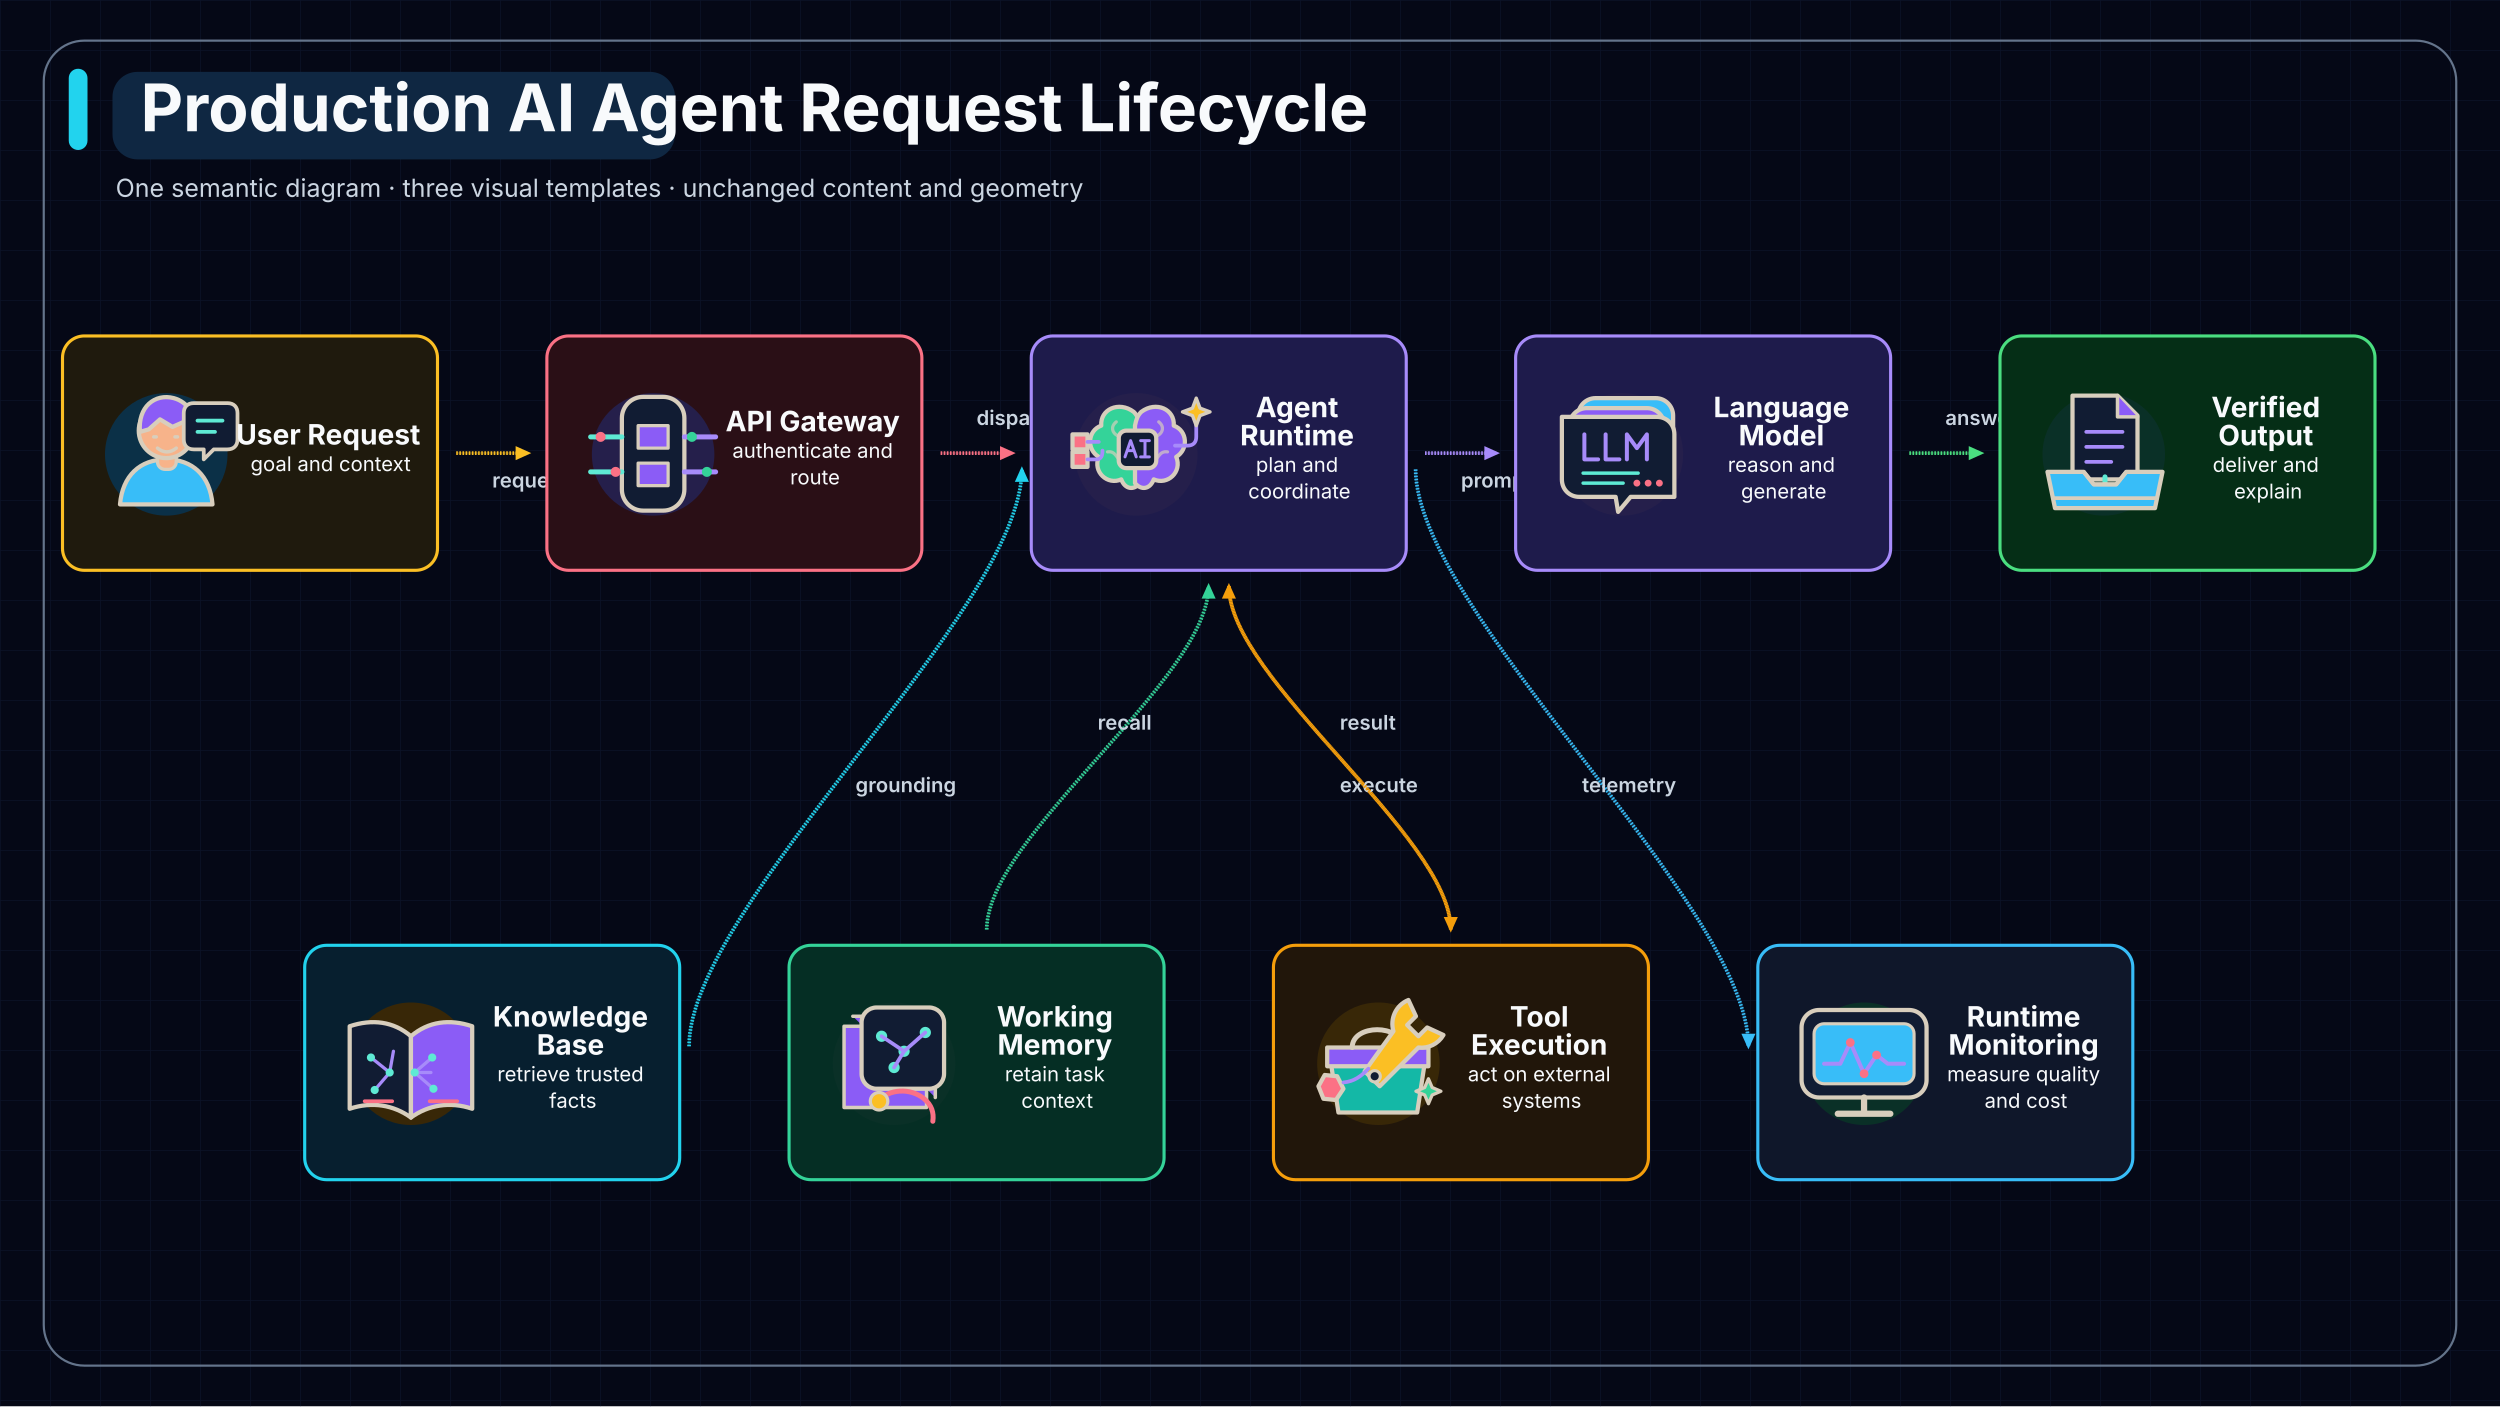
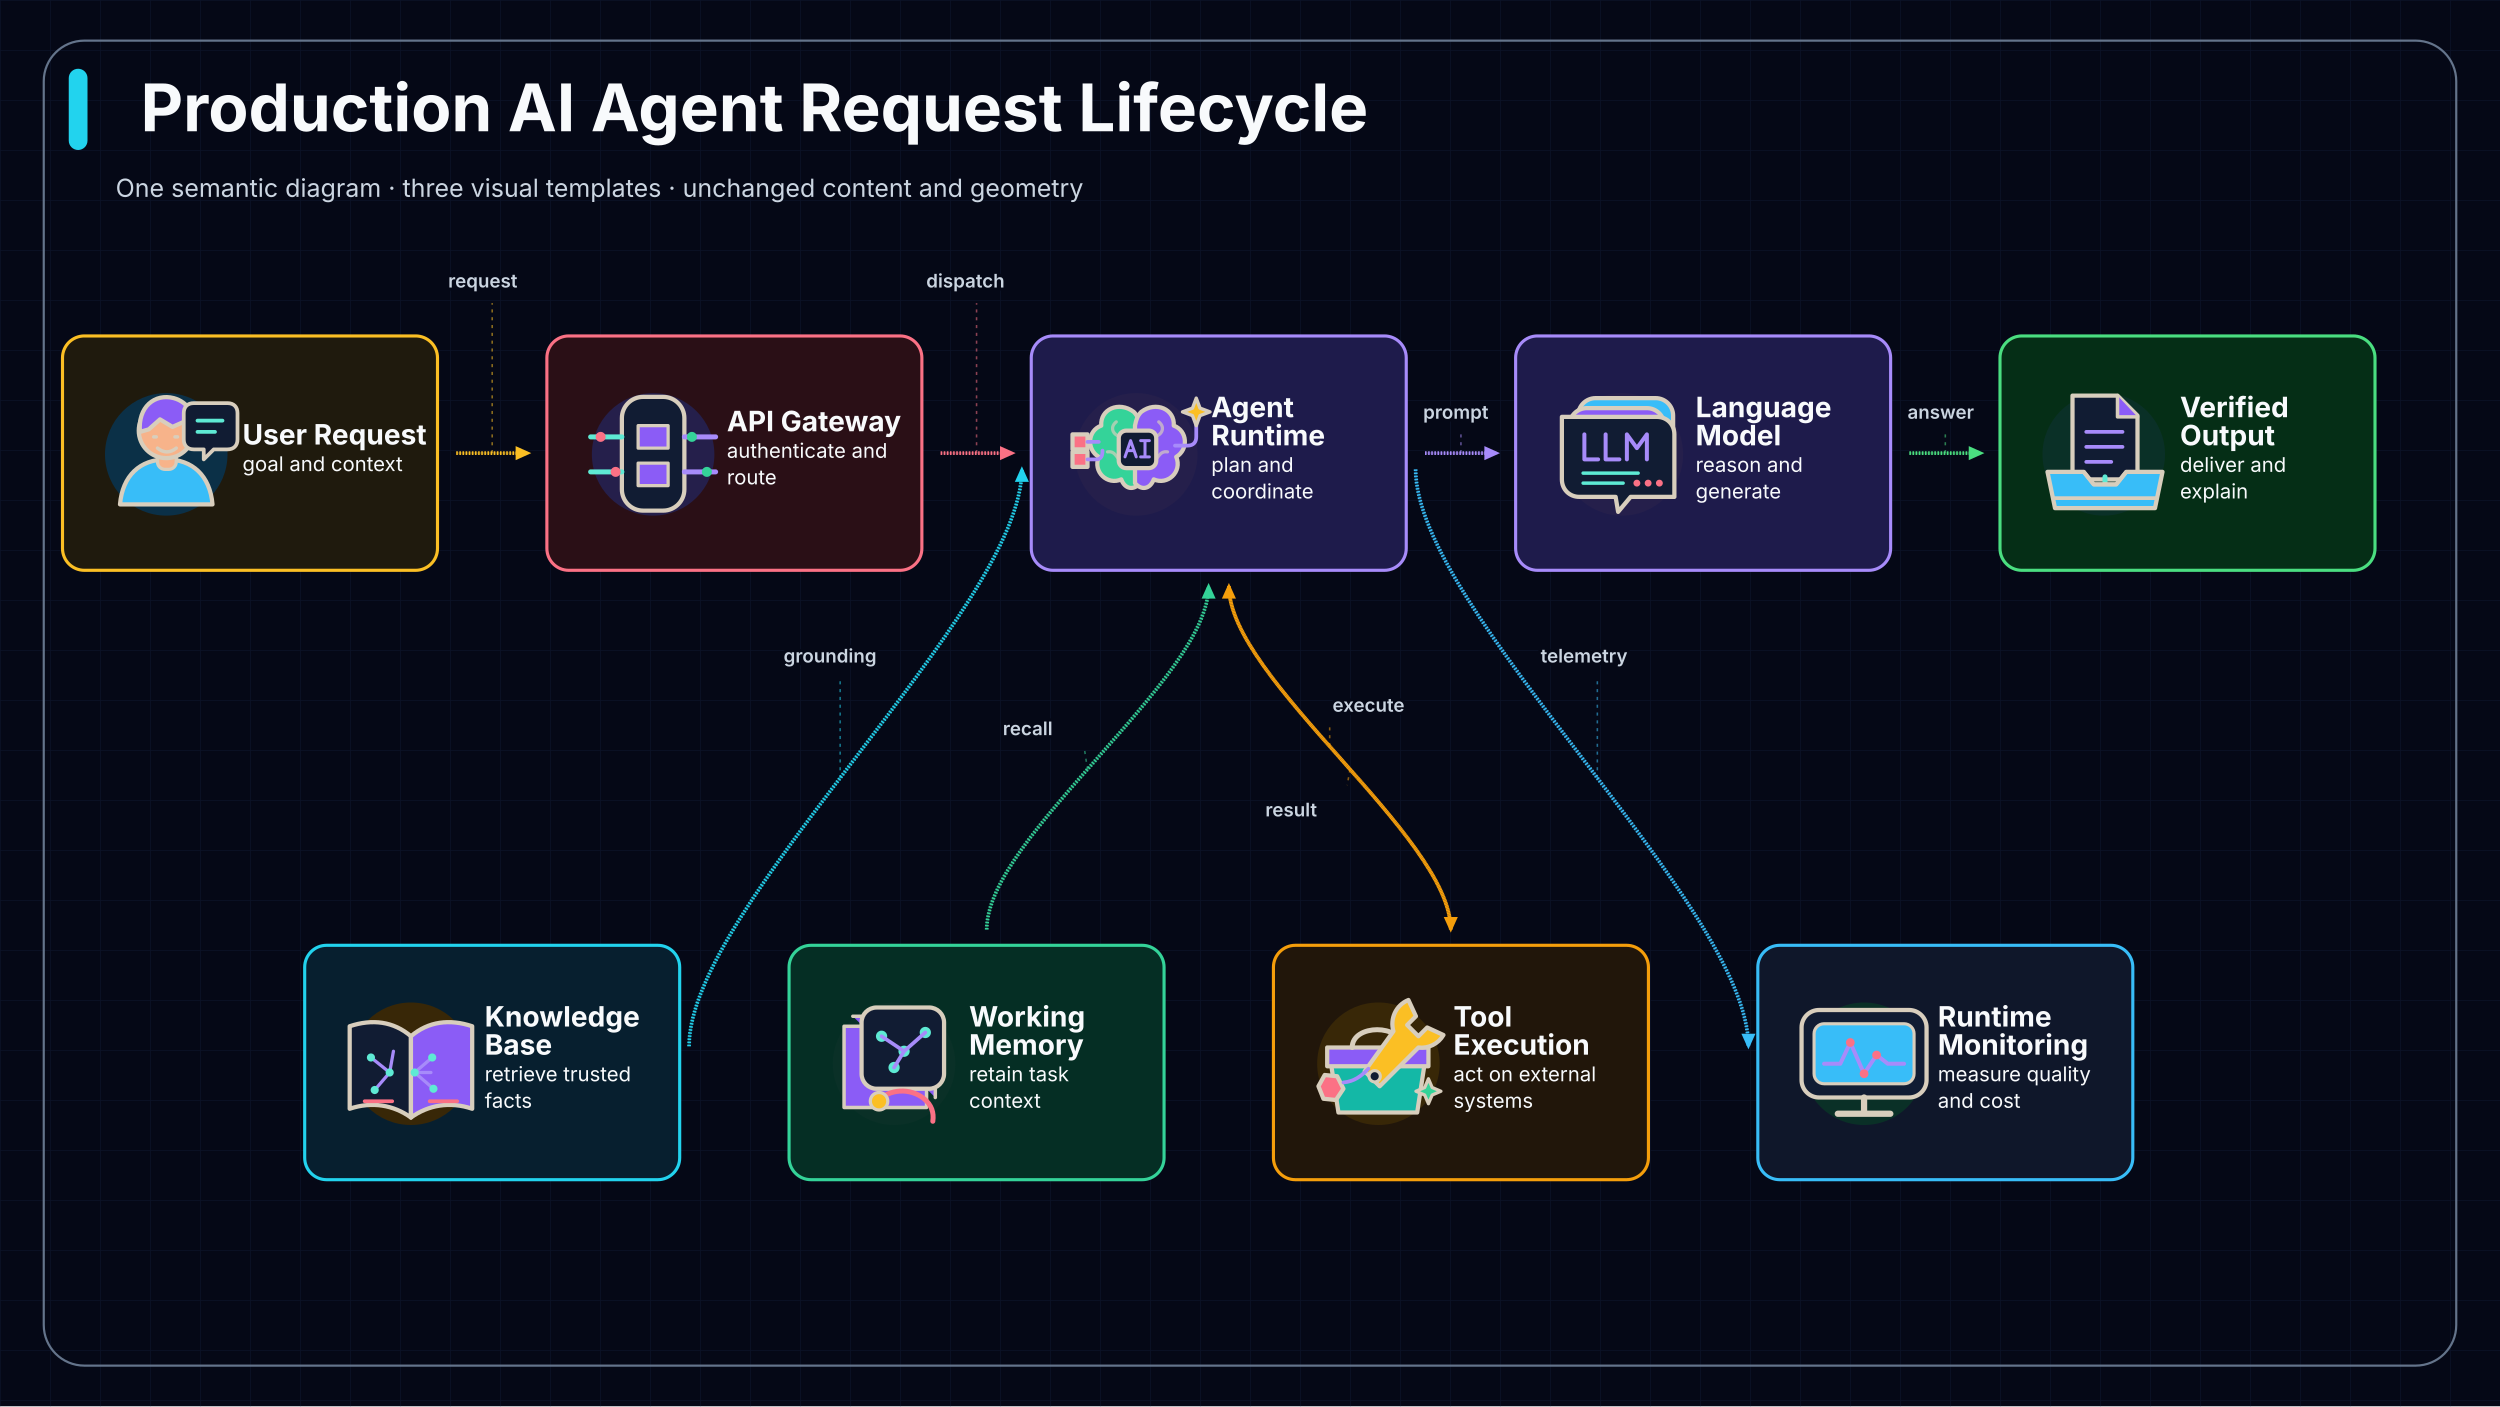
- <svg xmlns="http://www.w3.org/2000/svg" width="1600" height="900" viewBox="0 0 1600 900" role="img" aria-labelledby="diagram-title diagram-desc" data-motion-profile="showcase-v1" data-motion-sequence="staged" data-motion-edge="packet-flow" data-motion-node="icon-performance" data-motion-group="none" data-motion-title="highlight-sweep" data-motion-reduced="static" data-icon-system="illustrated" data-icon-system-version="2.5.0">
+ <svg xmlns="http://www.w3.org/2000/svg" width="1600" height="900" viewBox="0 0 1600 900" role="img" aria-labelledby="diagram-title diagram-desc" lang="en" xml:lang="en" data-locale="en" data-motion-profile="showcase-v1" data-motion-sequence="staged" data-motion-edge="packet-flow" data-motion-node="icon-performance" data-motion-group="none" data-motion-title="highlight-sweep" data-motion-reduced="static" data-icon-system="illustrated" data-icon-system-version="2.5.0">
  <style>
  .title { font: 700 42px ui-sans-serif, system-ui, -apple-system, BlinkMacSystemFont, "Segoe UI", sans-serif; letter-spacing: 0; }
  .subtitle { font: 400 16px ui-sans-serif, system-ui, -apple-system, BlinkMacSystemFont, "Segoe UI", sans-serif; }
  .node-title { font: 700 18px ui-sans-serif, system-ui, -apple-system, BlinkMacSystemFont, "Segoe UI", sans-serif; }
  .node-caption { font: 400 13px ui-sans-serif, system-ui, -apple-system, BlinkMacSystemFont, "Segoe UI", sans-serif; opacity: 0.84; }
  .group-label { font: 700 14px ui-sans-serif, system-ui, -apple-system, BlinkMacSystemFont, "Segoe UI", sans-serif; text-transform: uppercase; letter-spacing: 0.08em; }
-   .edge-label { font: 600 13px ui-sans-serif, system-ui, -apple-system, BlinkMacSystemFont, "Segoe UI", sans-serif; }
+   .edge-label { font: 600 12px ui-sans-serif, system-ui, -apple-system, BlinkMacSystemFont, "Segoe UI", sans-serif; paint-order: stroke; stroke: #050816; stroke-width: 4px; stroke-linejoin: round; }
  .step-label { font: 700 12px ui-sans-serif, system-ui, -apple-system, BlinkMacSystemFont, "Segoe UI", sans-serif; }
  .edge-flow { stroke-linecap: round; }
  .edge-draw, .edge-base { stroke-linecap: butt; stroke-linejoin: round; }
  .edge-particle { filter: url(#particle-glow); }
  .edge-arrow-particle { filter: url(#particle-glow); }
  .semantic-icon { vector-effect: non-scaling-stroke; }
  .semantic-icon-breathe { transform-box: fill-box; transform-origin: center; animation: semanticIconBreathe 2.8s ease-in-out infinite; }
  .icon-breathe-halo { pointer-events: none; filter: url(#particle-glow); }
  .node-glow, .node-burst { pointer-events: none; }
  #title-accent { transform-origin: 50px 70px; animation: titlePulse 4.8s ease-in-out infinite; }
  #title-highlight { transform-origin: 252px 74px; animation: titleSlide 5.6s ease-in-out infinite; }
  @keyframes titlePulse { 0%, 100% { opacity: 0.76; } 50% { opacity: 1; } }
  @keyframes titleSlide { 0%, 100% { transform: translateX(0); opacity: 0.9; } 50% { transform: translateX(8px); opacity: 1; } }
  @keyframes semanticIconBreathe { 0%, 100% { transform: scale(0.96); opacity: 0.72; } 50% { transform: scale(1.08); opacity: 1; } }
  @media (prefers-reduced-motion: reduce) {
    #title-accent, #title-highlight, .semantic-icon-breathe { animation: none; }
  }
</style>
  <rect width="100%" height="100%" fill="#050816" />
  <defs>
    <filter id="soft-glow" x="-40%" y="-40%" width="180%" height="180%">
      <feGaussianBlur stdDeviation="5" result="blur" />
      <feMerge>
        <feMergeNode in="blur" />
        <feMergeNode in="SourceGraphic" />
      </feMerge>
    </filter>
    <filter id="particle-glow" x="-80%" y="-80%" width="260%" height="260%">
      <feGaussianBlur stdDeviation="2.6" result="blur" />
      <feMerge>
        <feMergeNode in="blur" />
        <feMergeNode in="SourceGraphic" />
      </feMerge>
    </filter>
    <pattern id="grid" width="32" height="32" patternUnits="userSpaceOnUse">
      <path d="M 32 0 L 0 0 0 32" fill="none" stroke="#111c36" stroke-width="1" />
    </pattern>
  </defs>
  <rect width="100%" height="100%" fill="url(#grid)" opacity="0.52" />
  <rect x="28" y="26" width="1544" height="848" rx="26" fill="none" stroke="#64748b" stroke-width="1.4" opacity="1.00" />
  <rect id="title-accent" x="44" y="44" width="12" height="52" rx="6" fill="#22d3ee" style="animation:none" />
-   <rect id="title-highlight" x="72" y="46" width="360" height="56" rx="16" fill="#0f2742" style="animation:none" />
+   <rect id="title-highlight" x="72" y="46" width="360" height="56" rx="16" fill="#0f2742" opacity="0" style="animation:none" />
  <text id="main-title" x="90" y="84" class="title" fill="#f8fafc" opacity="1">
  Production AI Agent Request Lifecycle
</text>
  <text x="74" y="126" class="subtitle" fill="#cbd5e1" opacity="1">
  One semantic diagram · three visual templates · unchanged content and geometry
</text>
  <defs>
    <marker id="arrow-1" markerWidth="12" markerHeight="12" viewBox="0 0 12 12" refX="9" refY="6" orient="auto" markerUnits="userSpaceOnUse">
      <path d="M 1 1.5 L 11 6 L 1 10.5 z" fill="#fbbf24" />
    </marker>
  </defs>
-   <g class="edge" data-role="actor">
+   <g class="edge" data-role="actor" data-source="user" data-target="gateway" data-label-placement="placed" data-expected-label="request" data-direction="forward" data-relation-id="@edge:0">
    <path class="edge-base" d="M 292.0 290.0 C 332.0 290.0, 298.0 290.0, 338.0 290.0" fill="none" stroke="#fbbf24" stroke-width="1.7" opacity="0.24" />
    <path class="edge-draw" d="M 292.0 290.0 C 332.0 290.0, 298.0 290.0, 338.0 290.0" fill="none" stroke="#fbbf24" stroke-width="2.4" pathLength="1" stroke-dasharray="1" stroke-dashoffset="0" marker-end="url(#arrow-1)" />
-     <text x="315.0" y="312.0" class="edge-label" fill="#cbd5e1" opacity="1">
+     <path class="edge-label-leader" d="M 315.0 290.0 L 315.0 194.0" fill="none" stroke="#fbbf24" stroke-width="1" stroke-dasharray="2 3" opacity="0.55" pointer-events="none" />
+     <text x="286.8" y="184.0" class="edge-label" fill="#cbd5e1" opacity="1">
    request
  </text>
  </g>
  <defs>
    <marker id="arrow-2" markerWidth="12" markerHeight="12" viewBox="0 0 12 12" refX="9" refY="6" orient="auto" markerUnits="userSpaceOnUse">
      <path d="M 1 1.5 L 11 6 L 1 10.5 z" fill="#fb7185" />
    </marker>
  </defs>
-   <g class="edge" data-role="risk">
+   <g class="edge" data-role="risk" data-source="gateway" data-target="agent" data-label-placement="placed" data-expected-label="dispatch" data-direction="forward" data-relation-id="@edge:1">
    <path class="edge-base" d="M 602.0 290.0 C 642.0 290.0, 608.0 290.0, 648.0 290.0" fill="none" stroke="#fb7185" stroke-width="1.7" opacity="0.24" />
    <path class="edge-draw" d="M 602.0 290.0 C 642.0 290.0, 608.0 290.0, 648.0 290.0" fill="none" stroke="#fb7185" stroke-width="2.4" pathLength="1" stroke-dasharray="1" stroke-dashoffset="0" marker-end="url(#arrow-2)" />
-     <text x="625.0" y="272.0" class="edge-label" fill="#cbd5e1" opacity="1">
+     <path class="edge-label-leader" d="M 625.0 290.0 L 625.0 194.0" fill="none" stroke="#fb7185" stroke-width="1" stroke-dasharray="2 3" opacity="0.55" pointer-events="none" />
+     <text x="592.8" y="184.0" class="edge-label" fill="#cbd5e1" opacity="1">
    dispatch
  </text>
  </g>
  <defs>
    <marker id="arrow-3" markerWidth="12" markerHeight="12" viewBox="0 0 12 12" refX="9" refY="6" orient="auto" markerUnits="userSpaceOnUse">
      <path d="M 1 1.5 L 11 6 L 1 10.5 z" fill="#a78bfa" />
    </marker>
  </defs>
-   <g class="edge" data-role="agent">
+   <g class="edge" data-role="agent" data-source="agent" data-target="model" data-label-placement="placed" data-expected-label="prompt" data-direction="forward" data-relation-id="@edge:2">
    <path class="edge-base" d="M 912.0 290.0 C 952.0 290.0, 918.0 290.0, 958.0 290.0" fill="none" stroke="#a78bfa" stroke-width="1.7" opacity="0.24" />
    <path class="edge-draw" d="M 912.0 290.0 C 952.0 290.0, 918.0 290.0, 958.0 290.0" fill="none" stroke="#a78bfa" stroke-width="2.4" pathLength="1" stroke-dasharray="1" stroke-dashoffset="0" marker-end="url(#arrow-3)" />
-     <text x="935.0" y="312.0" class="edge-label" fill="#cbd5e1" opacity="1">
+     <path class="edge-label-leader" d="M 935.0 290.0 L 935.0 278.0" fill="none" stroke="#a78bfa" stroke-width="1" stroke-dasharray="2 3" opacity="0.55" pointer-events="none" />
+     <text x="910.8" y="268.0" class="edge-label" fill="#cbd5e1" opacity="1">
    prompt
  </text>
  </g>
  <defs>
    <marker id="arrow-4" markerWidth="12" markerHeight="12" viewBox="0 0 12 12" refX="9" refY="6" orient="auto" markerUnits="userSpaceOnUse">
      <path d="M 1 1.5 L 11 6 L 1 10.5 z" fill="#4ade80" />
    </marker>
  </defs>
-   <g class="edge" data-role="output">
+   <g class="edge" data-role="output" data-source="model" data-target="output" data-label-placement="placed" data-expected-label="answer" data-direction="forward" data-relation-id="@edge:3">
    <path class="edge-base" d="M 1222.0 290.0 C 1262.0 290.0, 1228.0 290.0, 1268.0 290.0" fill="none" stroke="#4ade80" stroke-width="1.7" opacity="0.24" />
    <path class="edge-draw" d="M 1222.0 290.0 C 1262.0 290.0, 1228.0 290.0, 1268.0 290.0" fill="none" stroke="#4ade80" stroke-width="2.4" pathLength="1" stroke-dasharray="1" stroke-dashoffset="0" marker-end="url(#arrow-4)" />
-     <text x="1245.0" y="272.0" class="edge-label" fill="#cbd5e1" opacity="1">
+     <path class="edge-label-leader" d="M 1245.0 290.0 L 1245.0 278.0" fill="none" stroke="#4ade80" stroke-width="1" stroke-dasharray="2 3" opacity="0.55" pointer-events="none" />
+     <text x="1220.8" y="268.0" class="edge-label" fill="#cbd5e1" opacity="1">
    answer
  </text>
  </g>
  <defs>
    <marker id="arrow-5" markerWidth="12" markerHeight="12" viewBox="0 0 12 12" refX="9" refY="6" orient="auto" markerUnits="userSpaceOnUse">
      <path d="M 1 1.5 L 11 6 L 1 10.5 z" fill="#22d3ee" />
    </marker>
  </defs>
-   <g class="edge" data-role="source">
+   <g class="edge" data-role="source" data-source="knowledge" data-target="agent" data-label-placement="placed" data-expected-label="grounding" data-direction="forward" data-relation-id="@edge:4">
    <path class="edge-base" d="M 441.0 669.6 C 441.0 580.1, 654.0 389.9, 654.0 300.4" fill="none" stroke="#22d3ee" stroke-width="1.7" opacity="0.24" />
    <path class="edge-draw" d="M 441.0 669.6 C 441.0 580.1, 654.0 389.9, 654.0 300.4" fill="none" stroke="#22d3ee" stroke-width="2.4" pathLength="1" stroke-dasharray="1" stroke-dashoffset="0" marker-end="url(#arrow-5)" />
-     <text x="547.5" y="507.0" class="edge-label" fill="#cbd5e1" opacity="1">
+     <path class="edge-label-leader" d="M 537.7 498.0 L 537.7 434.0" fill="none" stroke="#22d3ee" stroke-width="1" stroke-dasharray="2 3" opacity="0.55" pointer-events="none" />
+     <text x="501.5" y="424.0" class="edge-label" fill="#cbd5e1" opacity="1">
    grounding
  </text>
  </g>
  <defs>
    <marker id="arrow-6" markerWidth="12" markerHeight="12" viewBox="0 0 12 12" refX="9" refY="6" orient="auto" markerUnits="userSpaceOnUse">
      <path d="M 1 1.5 L 11 6 L 1 10.5 z" fill="#34d399" />
    </marker>
  </defs>
-   <g class="edge" data-role="memory">
+   <g class="edge" data-role="memory" data-source="memory" data-target="agent" data-label-placement="placed" data-expected-label="recall" data-direction="forward" data-relation-id="@edge:5">
    <path class="edge-base" d="M 631.5 594.9 C 631.5 535.3, 773.5 434.7, 773.5 375.1" fill="none" stroke="#34d399" stroke-width="1.7" opacity="0.24" />
    <path class="edge-draw" d="M 631.5 594.9 C 631.5 535.3, 773.5 434.7, 773.5 375.1" fill="none" stroke="#34d399" stroke-width="2.4" pathLength="1" stroke-dasharray="1" stroke-dashoffset="0" marker-end="url(#arrow-6)" />
-     <text x="702.5" y="467.0" class="edge-label" fill="#cbd5e1" opacity="1">
+     <path class="edge-label-leader" d="M 696.0 492.5 L 694.2 480.5" fill="none" stroke="#34d399" stroke-width="1" stroke-dasharray="2 3" opacity="0.55" pointer-events="none" />
+     <text x="641.8" y="470.5" class="edge-label" fill="#cbd5e1" opacity="1">
    recall
  </text>
  </g>
  <defs>
    <marker id="arrow-7" markerWidth="12" markerHeight="12" viewBox="0 0 12 12" refX="9" refY="6" orient="auto" markerUnits="userSpaceOnUse">
      <path d="M 1 1.5 L 11 6 L 1 10.5 z" fill="#f59e0b" />
    </marker>
  </defs>
-   <g class="edge" data-role="tool">
+   <g class="edge" data-role="tool" data-source="agent" data-target="tool" data-label-placement="placed" data-expected-label="execute" data-direction="forward" data-relation-id="@edge:6">
    <path class="edge-base" d="M 786.5 375.1 C 786.5 434.7, 928.5 535.3, 928.5 594.9" fill="none" stroke="#f59e0b" stroke-width="1.7" opacity="0.24" />
    <path class="edge-draw" d="M 786.5 375.1 C 786.5 434.7, 928.5 535.3, 928.5 594.9" fill="none" stroke="#f59e0b" stroke-width="2.4" pathLength="1" stroke-dasharray="1" stroke-dashoffset="0" marker-end="url(#arrow-7)" />
-     <text x="857.5" y="507.0" class="edge-label" fill="#cbd5e1" opacity="1">
+     <path class="edge-label-leader" d="M 851.0 477.5 L 851.0 465.5" fill="none" stroke="#f59e0b" stroke-width="1" stroke-dasharray="2 3" opacity="0.55" pointer-events="none" />
+     <text x="852.8" y="455.5" class="edge-label" fill="#cbd5e1" opacity="1">
    execute
  </text>
  </g>
  <defs>
    <marker id="arrow-8" markerWidth="12" markerHeight="12" viewBox="0 0 12 12" refX="9" refY="6" orient="auto" markerUnits="userSpaceOnUse">
      <path d="M 1 1.5 L 11 6 L 1 10.5 z" fill="#f59e0b" />
    </marker>
  </defs>
-   <g class="edge" data-role="tool">
+   <g class="edge" data-role="tool" data-source="tool" data-target="agent" data-label-placement="placed" data-expected-label="result" data-direction="forward" data-relation-id="@edge:7">
    <path class="edge-base" d="M 928.5 594.9 C 928.5 535.3, 786.5 434.7, 786.5 375.1" fill="none" stroke="#f59e0b" stroke-width="1.7" opacity="0.24" />
    <path class="edge-draw" d="M 928.5 594.9 C 928.5 535.3, 786.5 434.7, 786.5 375.1" fill="none" stroke="#f59e0b" stroke-width="2.4" pathLength="1" stroke-dasharray="1" stroke-dashoffset="0" marker-end="url(#arrow-8)" />
-     <text x="857.5" y="467.0" class="edge-label" fill="#cbd5e1" opacity="1">
+     <path class="edge-label-leader" d="M 864.0 492.5 L 862.2 502.5" fill="none" stroke="#f59e0b" stroke-width="1" stroke-dasharray="2 3" opacity="0.55" pointer-events="none" />
+     <text x="809.8" y="522.5" class="edge-label" fill="#cbd5e1" opacity="1">
    result
  </text>
  </g>
  <defs>
    <marker id="arrow-9" markerWidth="12" markerHeight="12" viewBox="0 0 12 12" refX="9" refY="6" orient="auto" markerUnits="userSpaceOnUse">
      <path d="M 1 1.5 L 11 6 L 1 10.5 z" fill="#38bdf8" />
    </marker>
  </defs>
-   <g class="edge" data-role="process">
+   <g class="edge" data-role="process" data-source="agent" data-target="monitoring" data-label-placement="placed" data-expected-label="telemetry" data-direction="forward" data-relation-id="@edge:8">
    <path class="edge-base" d="M 906.0 300.4 C 906.0 389.9, 1119.0 580.1, 1119.0 669.6" fill="none" stroke="#38bdf8" stroke-width="1.7" opacity="0.24" />
    <path class="edge-draw" d="M 906.0 300.4 C 906.0 389.9, 1119.0 580.1, 1119.0 669.6" fill="none" stroke="#38bdf8" stroke-width="2.4" pathLength="1" stroke-dasharray="1" stroke-dashoffset="0" marker-end="url(#arrow-9)" />
-     <text x="1012.5" y="507.0" class="edge-label" fill="#cbd5e1" opacity="1">
+     <path class="edge-label-leader" d="M 1022.3 498.0 L 1022.3 434.0" fill="none" stroke="#38bdf8" stroke-width="1" stroke-dasharray="2 3" opacity="0.55" pointer-events="none" />
+     <text x="986.0" y="424.0" class="edge-label" fill="#cbd5e1" opacity="1">
    telemetry
  </text>
  </g>
  <g id="node-user" class="node motion-node" data-role="actor" opacity="1">
    <rect class="node-surface" x="40.0" y="215.0" width="240.0" height="150.0" rx="14.0" fill="#1f1a0d" stroke="#fbbf24" stroke-width="2.0" />
    <g class="semantic-icon-wrap semantic-icon-character-wrap semantic-icon-illustrated-wrap" data-icon="user" data-node-id="user" opacity="1">
      <g id="icon-user-root" class="semantic-icon semantic-icon-illustrated" data-icon-system="illustrated" data-icon-system-version="2.5.0" data-semantic-role="external-person-request-interact" data-rest-opacity="1" transform="translate(60.0 242.0) scale(0.8)">
        <g class="illustrated-character-motion-shell">
          <circle id="icon-user-wash" class="illustrated-part illustrated-wash" data-rest-opacity="1" cx="58" cy="61" r="49" fill="#0b3047" stroke="none" stroke-width="3.4" stroke-linecap="round" stroke-linejoin="round" />
          <path id="icon-user-portrait-body" class="illustrated-part illustrated-portrait-body" data-rest-opacity="1" d="M21 101c2-23 16-36 37-36s35 13 37 36Z" fill="#38bdf8" stroke="#d8cebd" stroke-width="3.4" stroke-linecap="round" stroke-linejoin="round" />
          <rect id="icon-user-portrait-neck" class="illustrated-part illustrated-portrait-neck" data-rest-opacity="1" x="51" y="56" width="15" height="17" rx="6" fill="#f7b38a" stroke="#d8cebd" stroke-width="2.6" stroke-linecap="round" stroke-linejoin="round" />
          <circle id="icon-user-portrait-head" class="illustrated-part illustrated-portrait-head" data-rest-opacity="1" cx="58" cy="42" r="22" fill="#f7b38a" stroke="#d8cebd" stroke-width="3.4" stroke-linecap="round" stroke-linejoin="round" />
          <path id="icon-user-portrait-hair" class="illustrated-part illustrated-portrait-hair" data-rest-opacity="1" d="M37 43c-2-20 12-31 27-27 11 3 18 13 16 27l-8-8-9 4-10-6-9 8Z" fill="#8b5cf6" stroke="#d8cebd" stroke-width="3.4" stroke-linecap="round" stroke-linejoin="round" />
          <path id="icon-user-face" class="illustrated-part illustrated-face" data-rest-opacity="1" d="M48 47h2m15 0h2M51 56c5 4 10 4 15 0" fill="none" stroke="#d8cebd" stroke-width="2.8" stroke-linecap="round" stroke-linejoin="round" />
          <path id="icon-user-conversation-card" class="illustrated-part illustrated-conversation-card" data-rest-opacity="1" d="M80 20h27c5 0 8 3 8 8v21c0 5-3 8-8 8H96l-8 8v-8h-8c-5 0-8-3-8-8V28c0-5 3-8 8-8Z" fill="#111c33" stroke="#d8cebd" stroke-width="3" stroke-linecap="round" stroke-linejoin="round" />
          <path id="icon-user-conversation-lines" class="illustrated-part illustrated-conversation-lines" data-rest-opacity="1" d="M83 34h20M83 43h14" fill="none" stroke="#5eead4" stroke-width="3" stroke-linecap="round" stroke-linejoin="round" />
        </g>
      </g>
    </g>
-     <text x="211.6" y="284.5" class="node-text-block" text-anchor="middle" fill="#f8fafc">
-       <tspan x="211.6" dy="0" class="node-title" textLength="104.8" lengthAdjust="spacingAndGlyphs">User Request</tspan>
-       <tspan x="211.6" dy="17" class="node-caption" textLength="104.8" lengthAdjust="spacingAndGlyphs">goal and context</tspan>
+     <text x="155.2" y="284.5" class="node-text-block" text-anchor="start" fill="#f8fafc">
+       <tspan x="155.2" dy="0" class="node-title" textLength="104.8" lengthAdjust="spacingAndGlyphs">User Request</tspan>
+       <tspan x="155.2" dy="17" class="node-caption" textLength="104.8" lengthAdjust="spacingAndGlyphs">goal and context</tspan>
    </text>
  </g>
  <g id="node-gateway" class="node motion-node" data-role="risk" opacity="1">
    <rect class="node-surface" x="350.0" y="215.0" width="240.0" height="150.0" rx="14.0" fill="#2a0f16" stroke="#fb7185" stroke-width="2.0" />
    <g class="semantic-icon-wrap semantic-icon-character-wrap semantic-icon-illustrated-wrap" data-icon="gateway" data-node-id="gateway" opacity="1">
      <g id="icon-gateway-root" class="semantic-icon semantic-icon-illustrated" data-icon-system="illustrated" data-icon-system-version="2.5.0" data-semantic-role="traffic-admit-route-mediate" data-rest-opacity="1" transform="translate(370.0 242.0) scale(0.8)">
        <g class="illustrated-character-motion-shell">
          <circle id="icon-gateway-wash" class="illustrated-part illustrated-wash" data-rest-opacity="1" cx="60" cy="61" r="49" fill="#251f4b" stroke="none" stroke-width="3.4" stroke-linecap="round" stroke-linejoin="round" />
          <rect id="icon-gateway-boundary-appliance" class="illustrated-part illustrated-boundary-appliance" data-rest-opacity="1" x="35" y="15" width="50" height="91" rx="17" fill="#111c33" stroke="#d8cebd" stroke-width="3.4" stroke-linecap="round" stroke-linejoin="round" />
          <path id="icon-gateway-policy-core" class="illustrated-part illustrated-policy-core" data-rest-opacity="1" d="M48 38h24v18H48Zm0 30h24v18H48Z" fill="#8b5cf6" stroke="#d8cebd" stroke-width="2.6" stroke-linecap="round" stroke-linejoin="round" />
          <path id="icon-gateway-inbound-lanes" class="illustrated-part illustrated-inbound-lanes" data-rest-opacity="1" d="M10 47h25M10 75h25" fill="none" stroke="#5eead4" stroke-width="4" stroke-linecap="round" stroke-linejoin="round" />
          <path id="icon-gateway-outbound-lanes" class="illustrated-part illustrated-outbound-lanes" data-rest-opacity="1" d="M85 47h25M85 75h25" fill="none" stroke="#a78bfa" stroke-width="4" stroke-linecap="round" stroke-linejoin="round" />
          <path id="icon-gateway-request-packets" class="illustrated-part illustrated-request-packets" data-rest-opacity="1" d="M18 47h0m12 28h0" fill="none" stroke="#fb7185" stroke-width="8" stroke-linecap="round" stroke-linejoin="round" />
          <path id="icon-gateway-response-packets" class="illustrated-part illustrated-response-packets" data-rest-opacity="1" d="M91 47h0m12 28h0" fill="none" stroke="#34d399" stroke-width="8" stroke-linecap="round" stroke-linejoin="round" />
        </g>
      </g>
    </g>
-     <text x="521.6" y="276.0" class="node-text-block" text-anchor="middle" fill="#f8fafc">
-       <tspan x="521.6" dy="0" class="node-title" textLength="104.8" lengthAdjust="spacingAndGlyphs">API Gateway</tspan>
-       <tspan x="521.6" dy="17" class="node-caption" textLength="104.8" lengthAdjust="spacingAndGlyphs">authenticate and</tspan>
-       <tspan x="521.6" dy="17" class="node-caption">route</tspan>
+     <text x="465.2" y="276.0" class="node-text-block" text-anchor="start" fill="#f8fafc">
+       <tspan x="465.2" dy="0" class="node-title" textLength="104.8" lengthAdjust="spacingAndGlyphs">API Gateway</tspan>
+       <tspan x="465.2" dy="17" class="node-caption" textLength="104.8" lengthAdjust="spacingAndGlyphs">authenticate and</tspan>
+       <tspan x="465.2" dy="17" class="node-caption">route</tspan>
    </text>
  </g>
  <g id="node-agent" class="node motion-node" data-role="agent" opacity="1">
    <rect class="node-surface" x="660.0" y="215.0" width="240.0" height="150.0" rx="14.0" fill="#1e1b4b" stroke="#a78bfa" stroke-width="2.0" />
    <g class="semantic-icon-wrap semantic-icon-character-wrap semantic-icon-illustrated-wrap" data-icon="agent" data-node-id="agent" opacity="1">
      <g id="icon-agent-root" class="semantic-icon semantic-icon-illustrated" data-icon-system="illustrated" data-icon-system-version="2.5.0" data-semantic-role="input-reason-result" data-rest-opacity="1" transform="translate(680.0 242.0) scale(0.8)">
        <g class="illustrated-character-motion-shell">
          <circle id="icon-agent-wash" class="illustrated-part illustrated-wash" data-rest-opacity="1" cx="59" cy="61" r="49" fill="#251f4b" stroke="none" stroke-width="3.4" stroke-linecap="round" stroke-linejoin="round" />
          <path id="icon-agent-brain-left" class="illustrated-part illustrated-brain-left" data-rest-opacity="1" d="M57 27C45 18 30 25 31 38c-11 4-12 19-2 25-5 12 7 23 18 18 3 8 10 9 15 3V38c-1-5-2-8-5-11Z" fill="#34d399" stroke="#d8cebd" stroke-width="3.4" stroke-linecap="round" stroke-linejoin="round" />
          <path id="icon-agent-brain-right" class="illustrated-part illustrated-brain-right" data-rest-opacity="1" d="M63 27c12-9 27-2 26 11 11 4 12 19 2 25 5 12-7 23-18 18-3 8-10 9-15 3V38c1-5 2-8 5-11Z" fill="#8b5cf6" stroke="#d8cebd" stroke-width="3.4" stroke-linecap="round" stroke-linejoin="round" />
          <path id="icon-agent-brain-detail" class="illustrated-part illustrated-brain-detail" data-rest-opacity="0.68" d="M43 35c-5 4-3 9 1 11m-8 13c7-1 7 6 12 8m29-32c5 4 3 9-1 11m8 13c-7-1-7 6-12 8" opacity="0.68" fill="none" stroke="#d8cebd" stroke-width="2.6" stroke-linecap="round" stroke-linejoin="round" />
          <rect id="icon-agent-processor" class="illustrated-part illustrated-processor" data-rest-opacity="1" x="45" y="42" width="30" height="30" rx="6" fill="#111c33" stroke="#d8cebd" stroke-width="3.4" stroke-linecap="round" stroke-linejoin="round" />
          <path id="icon-agent-processor-core" class="illustrated-part illustrated-processor-core" data-rest-opacity="1" d="M50 63l4.5-13L59 63m-7.3-5h5.6M62.5 50h7m-3.5 0v13m-3.5 0h7" fill="none" stroke="#a78bfa" stroke-width="2.4" stroke-linecap="round" stroke-linejoin="round" />
          <path id="icon-agent-input-nodes" class="illustrated-part illustrated-input-nodes" data-rest-opacity="1" d="M8 45h12v12H8Zm0 26h12V59H8Z" fill="#fb7185" stroke="#d8cebd" stroke-width="3.4" stroke-linecap="round" stroke-linejoin="round" />
          <path id="icon-agent-input-path" class="illustrated-part illustrated-input-path" data-rest-opacity="1" d="M20 51h9m-9 14h7c4 0 5-3 5-7" fill="none" stroke="#a78bfa" stroke-width="3" stroke-linecap="round" stroke-linejoin="round" />
          <path id="icon-agent-output-path" class="illustrated-part illustrated-output-path" data-rest-opacity="1" d="M90 54h10c5 0 7-3 7-7V35" fill="none" stroke="#a78bfa" stroke-width="3" stroke-linecap="round" stroke-linejoin="round" />
          <path id="icon-agent-result" class="illustrated-part illustrated-result" data-rest-opacity="1" d="M107 16l3 8 8 3-8 3-3 8-3-8-8-3 8-3Z" fill="#fbbf24" stroke="#d8cebd" stroke-width="2.7" stroke-linecap="round" stroke-linejoin="round" />
        </g>
      </g>
    </g>
-     <text x="831.6" y="267.0" class="node-text-block" text-anchor="middle" fill="#f8fafc">
-       <tspan x="831.6" dy="0" class="node-title">Agent</tspan>
-       <tspan x="831.6" dy="18" class="node-title">Runtime</tspan>
-       <tspan x="831.6" dy="17" class="node-caption">plan and</tspan>
-       <tspan x="831.6" dy="17" class="node-caption">coordinate</tspan>
+     <text x="775.2" y="267.0" class="node-text-block" text-anchor="start" fill="#f8fafc">
+       <tspan x="775.2" dy="0" class="node-title">Agent</tspan>
+       <tspan x="775.2" dy="18" class="node-title">Runtime</tspan>
+       <tspan x="775.2" dy="17" class="node-caption">plan and</tspan>
+       <tspan x="775.2" dy="17" class="node-caption">coordinate</tspan>
    </text>
  </g>
  <g id="node-model" class="node motion-node" data-role="agent" opacity="1">
    <rect class="node-surface" x="970.0" y="215.0" width="240.0" height="150.0" rx="14.0" fill="#1e1b4b" stroke="#a78bfa" stroke-width="2.0" />
    <g class="semantic-icon-wrap semantic-icon-character-wrap semantic-icon-illustrated-wrap" data-icon="llm" data-node-id="model" opacity="1">
      <g id="icon-model-root" class="semantic-icon semantic-icon-illustrated" data-icon-system="illustrated" data-icon-system-version="2.5.0" data-semantic-role="language-context-transform-generate" data-rest-opacity="1" transform="translate(990.0 242.0) scale(0.8)">
        <g class="illustrated-character-motion-shell">
          <circle id="icon-model-wash" class="illustrated-part illustrated-wash" data-rest-opacity="1" cx="60" cy="61" r="49" fill="#251f4b" stroke="none" stroke-width="3.4" stroke-linecap="round" stroke-linejoin="round" />
          <rect id="icon-model-context-back" class="illustrated-part illustrated-context-back" data-rest-opacity="1" x="25" y="16" width="76" height="70" rx="14" fill="#38bdf8" stroke="#d8cebd" stroke-width="3.4" stroke-linecap="round" stroke-linejoin="round" />
          <rect id="icon-model-context-mid" class="illustrated-part illustrated-context-mid" data-rest-opacity="1" x="18" y="24" width="76" height="70" rx="14" fill="#8b5cf6" stroke="#d8cebd" stroke-width="3.4" stroke-linecap="round" stroke-linejoin="round" />
          <path id="icon-model-model-shell" class="illustrated-part illustrated-model-shell" data-rest-opacity="1" d="M12 31h76c8 0 14 6 14 14v50H67l-10 12-2-12H26c-8 0-14-6-14-14Z" fill="#111c33" stroke="#d8cebd" stroke-width="3.4" stroke-linecap="round" stroke-linejoin="round" />
          <path id="icon-model-model-mark" class="illustrated-part illustrated-model-mark" data-rest-opacity="1" d="M30 45v20h11M47 45v20h11M64 65V45l8 11 8-11v20" fill="none" stroke="#a78bfa" stroke-width="3.2" stroke-linecap="round" stroke-linejoin="round" />
          <path id="icon-model-token-lines" class="illustrated-part illustrated-token-lines" data-rest-opacity="1" d="M29 76h44M29 84h32" fill="none" stroke="#5eead4" stroke-width="2.8" stroke-linecap="round" stroke-linejoin="round" />
          <path id="icon-model-completion-dots" class="illustrated-part illustrated-completion-dots" data-rest-opacity="1" d="M72 84h0m9 0h0m9 0h0" fill="none" stroke="#fb7185" stroke-width="5.5" stroke-linecap="round" stroke-linejoin="round" />
        </g>
      </g>
    </g>
-     <text x="1141.6" y="267.0" class="node-text-block" text-anchor="middle" fill="#f8fafc">
-       <tspan x="1141.6" dy="0" class="node-title">Language</tspan>
-       <tspan x="1141.6" dy="18" class="node-title">Model</tspan>
-       <tspan x="1141.6" dy="17" class="node-caption">reason and</tspan>
-       <tspan x="1141.6" dy="17" class="node-caption">generate</tspan>
+     <text x="1085.2" y="267.0" class="node-text-block" text-anchor="start" fill="#f8fafc">
+       <tspan x="1085.2" dy="0" class="node-title">Language</tspan>
+       <tspan x="1085.2" dy="18" class="node-title">Model</tspan>
+       <tspan x="1085.2" dy="17" class="node-caption">reason and</tspan>
+       <tspan x="1085.2" dy="17" class="node-caption">generate</tspan>
    </text>
  </g>
  <g id="node-output" class="node motion-node" data-role="output" opacity="1">
    <rect class="node-surface" x="1280.0" y="215.0" width="240.0" height="150.0" rx="14.0" fill="#052e16" stroke="#4ade80" stroke-width="2.0" />
    <g class="semantic-icon-wrap semantic-icon-character-wrap semantic-icon-illustrated-wrap" data-icon="output" data-node-id="output" opacity="1">
      <g id="icon-output-root" class="semantic-icon semantic-icon-illustrated" data-icon-system="illustrated" data-icon-system-version="2.5.0" data-semantic-role="artifact-deliver-confirm" data-rest-opacity="1" transform="translate(1300.0 242.0) scale(0.8)">
        <g class="illustrated-character-motion-shell">
          <circle id="icon-output-wash" class="illustrated-part illustrated-wash" data-rest-opacity="1" cx="58" cy="61" r="49" fill="#0a3027" stroke="none" stroke-width="3.4" stroke-linecap="round" stroke-linejoin="round" />
          <path id="icon-output-artifact-card" class="illustrated-part illustrated-artifact-card" data-rest-opacity="1" d="M33 14h36l16 16v51H33Z" fill="#111c33" stroke="#d8cebd" stroke-width="3.4" stroke-linecap="round" stroke-linejoin="round" />
          <path id="icon-output-artifact-corner" class="illustrated-part illustrated-artifact-corner" data-rest-opacity="1" d="M69 14v17h16" fill="#8b5cf6" stroke="#d8cebd" stroke-width="2.8" stroke-linecap="round" stroke-linejoin="round" />
          <path id="icon-output-artifact-lines" class="illustrated-part illustrated-artifact-lines" data-rest-opacity="1" d="M44 43h29M44 55h29M44 67h20" fill="none" stroke="#a78bfa" stroke-width="3" stroke-linecap="round" stroke-linejoin="round" />
          <path id="icon-output-emergence-track" class="illustrated-part illustrated-emergence-track" data-rest-opacity="1" d="M59 79v17" fill="none" stroke="#5eead4" stroke-width="4" stroke-linecap="round" stroke-linejoin="round" />
          <path id="icon-output-delivery-tray" class="illustrated-part illustrated-delivery-tray" data-rest-opacity="1" d="M13 75h29l8 10h18l8-10h29l-6 29H19Z" fill="#38bdf8" stroke="#d8cebd" stroke-width="3.4" stroke-linecap="round" stroke-linejoin="round" />
          <path id="icon-output-delivery-lip" class="illustrated-part illustrated-delivery-lip" data-rest-opacity="1" d="M19 96h80M42 75l8 10h18l8-10" fill="none" stroke="#d8cebd" stroke-width="3" stroke-linecap="round" stroke-linejoin="round" />
        </g>
      </g>
    </g>
-     <text x="1451.6" y="267.0" class="node-text-block" text-anchor="middle" fill="#f8fafc">
-       <tspan x="1451.6" dy="0" class="node-title">Verified</tspan>
-       <tspan x="1451.6" dy="18" class="node-title">Output</tspan>
-       <tspan x="1451.6" dy="17" class="node-caption">deliver and</tspan>
-       <tspan x="1451.6" dy="17" class="node-caption">explain</tspan>
+     <text x="1395.2" y="267.0" class="node-text-block" text-anchor="start" fill="#f8fafc">
+       <tspan x="1395.2" dy="0" class="node-title">Verified</tspan>
+       <tspan x="1395.2" dy="18" class="node-title">Output</tspan>
+       <tspan x="1395.2" dy="17" class="node-caption">deliver and</tspan>
+       <tspan x="1395.2" dy="17" class="node-caption">explain</tspan>
    </text>
  </g>
  <g id="node-knowledge" class="node motion-node" data-role="source" opacity="1">
    <rect class="node-surface" x="195.0" y="605.0" width="240.0" height="150.0" rx="14.0" fill="#071f2f" stroke="#22d3ee" stroke-width="2.0" />
    <g class="semantic-icon-wrap semantic-icon-character-wrap semantic-icon-illustrated-wrap" data-icon="knowledge-base" data-node-id="knowledge" opacity="1">
      <g id="icon-knowledge-root" class="semantic-icon semantic-icon-illustrated" data-icon-system="illustrated" data-icon-system-version="2.5.0" data-semantic-role="knowledge-curate-connect-reference" data-rest-opacity="1" transform="translate(215.0 632.0) scale(0.8)">
        <g class="illustrated-character-motion-shell">
          <circle id="icon-knowledge-wash" class="illustrated-part illustrated-wash" data-rest-opacity="1" cx="60" cy="61" r="49" fill="#382707" stroke="none" stroke-width="3.4" stroke-linecap="round" stroke-linejoin="round" />
          <path id="icon-knowledge-book-left" class="illustrated-part illustrated-book-left" data-rest-opacity="1" d="M11 31c18-6 35-4 49 8v65c-14-10-31-13-49-7Z" fill="#111c33" stroke="#d8cebd" stroke-width="3.4" stroke-linecap="round" stroke-linejoin="round" />
          <path id="icon-knowledge-book-right" class="illustrated-part illustrated-book-right" data-rest-opacity="1" d="M109 31c-18-6-35-4-49 8v65c14-10 31-13 49-7Z" fill="#8b5cf6" stroke="#d8cebd" stroke-width="3.4" stroke-linecap="round" stroke-linejoin="round" />
          <path id="icon-knowledge-book-spine" class="illustrated-part illustrated-book-spine" data-rest-opacity="1" d="M60 39v65" fill="none" stroke="#d8cebd" stroke-width="3" stroke-linecap="round" stroke-linejoin="round" />
          <path id="icon-knowledge-knowledge-links" class="illustrated-part illustrated-knowledge-links" data-rest-opacity="1" d="M28 56 43 68 31 82m15-31-3 17m34-12-14 12 15 13m-15-13 13 0" fill="none" stroke="#a78bfa" stroke-width="2.6" stroke-linecap="round" stroke-linejoin="round" />
          <path id="icon-knowledge-knowledge-points" class="illustrated-part illustrated-knowledge-points" data-rest-opacity="1" d="M28 56h0M43 68h0M31 82h0M77 56h0M63 68h0M78 81h0" fill="none" stroke="#5eead4" stroke-width="6.5" stroke-linecap="round" stroke-linejoin="round" />
          <path id="icon-knowledge-reference-lines" class="illustrated-part illustrated-reference-lines" data-rest-opacity="1" d="M23 91h22M75 91h22" fill="none" stroke="#fb7185" stroke-width="3" stroke-linecap="round" stroke-linejoin="round" />
        </g>
      </g>
    </g>
-     <text x="366.6" y="657.0" class="node-text-block" text-anchor="middle" fill="#f8fafc">
-       <tspan x="366.6" dy="0" class="node-title">Knowledge</tspan>
-       <tspan x="366.6" dy="18" class="node-title">Base</tspan>
-       <tspan x="366.6" dy="17" class="node-caption" textLength="104.8" lengthAdjust="spacingAndGlyphs">retrieve trusted</tspan>
-       <tspan x="366.6" dy="17" class="node-caption">facts</tspan>
+     <text x="310.2" y="657.0" class="node-text-block" text-anchor="start" fill="#f8fafc">
+       <tspan x="310.2" dy="0" class="node-title">Knowledge</tspan>
+       <tspan x="310.2" dy="18" class="node-title">Base</tspan>
+       <tspan x="310.2" dy="17" class="node-caption" textLength="104.8" lengthAdjust="spacingAndGlyphs">retrieve trusted</tspan>
+       <tspan x="310.2" dy="17" class="node-caption">facts</tspan>
    </text>
  </g>
  <g id="node-memory" class="node motion-node" data-role="memory" opacity="1">
    <rect class="node-surface" x="505.0" y="605.0" width="240.0" height="150.0" rx="14.0" fill="#052e24" stroke="#34d399" stroke-width="2.0" />
    <g class="semantic-icon-wrap semantic-icon-character-wrap semantic-icon-illustrated-wrap" data-icon="memory" data-node-id="memory" opacity="1">
      <g id="icon-memory-root" class="semantic-icon semantic-icon-illustrated" data-icon-system="illustrated" data-icon-system-version="2.5.0" data-semantic-role="context-capture-index-recall" data-rest-opacity="1" transform="translate(525.0 632.0) scale(0.8)">
        <g class="illustrated-character-motion-shell">
          <circle id="icon-memory-wash" class="illustrated-part illustrated-wash" data-rest-opacity="1" cx="59" cy="61" r="49" fill="#0a3027" stroke="none" stroke-width="3.4" stroke-linecap="round" stroke-linejoin="round" />
          <path id="icon-memory-context-stack" class="illustrated-part illustrated-context-stack" data-rest-opacity="1" d="M19 31h66v65H19Zm7-8h66v65" fill="#8b5cf6" stroke="#d8cebd" stroke-width="2.8" stroke-linecap="round" stroke-linejoin="round" />
          <rect id="icon-memory-context-card" class="illustrated-part illustrated-context-card" data-rest-opacity="1" x="33" y="16" width="66" height="65" rx="12" fill="#111c33" stroke="#d8cebd" stroke-width="3.4" stroke-linecap="round" stroke-linejoin="round" />
          <path id="icon-memory-context-nodes" class="illustrated-part illustrated-context-nodes" data-rest-opacity="1" d="M49 39h0m18 12h0m17-15h0m-25 28h0" fill="none" stroke="#5eead4" stroke-width="9" stroke-linecap="round" stroke-linejoin="round" />
          <path id="icon-memory-context-links" class="illustrated-part illustrated-context-links" data-rest-opacity="1" d="M49 39 67 51m0 0 17-15M67 51l-8 13" fill="none" stroke="#a78bfa" stroke-width="3" stroke-linecap="round" stroke-linejoin="round" />
          <path id="icon-memory-recall-orbit" class="illustrated-part illustrated-recall-orbit" data-rest-opacity="1" d="M46 91c9-10 26-11 37-2 6 5 8 11 7 18" fill="none" stroke="#fb7185" stroke-width="4" stroke-linecap="round" stroke-linejoin="round" />
          <circle id="icon-memory-recall-focus" class="illustrated-part illustrated-recall-focus" data-rest-opacity="1" cx="47" cy="91" r="7" fill="#fbbf24" stroke="#d8cebd" stroke-width="2.6" stroke-linecap="round" stroke-linejoin="round" />
        </g>
      </g>
    </g>
-     <text x="676.6" y="657.0" class="node-text-block" text-anchor="middle" fill="#f8fafc">
-       <tspan x="676.6" dy="0" class="node-title">Working</tspan>
-       <tspan x="676.6" dy="18" class="node-title">Memory</tspan>
-       <tspan x="676.6" dy="17" class="node-caption">retain task</tspan>
-       <tspan x="676.6" dy="17" class="node-caption">context</tspan>
+     <text x="620.2" y="657.0" class="node-text-block" text-anchor="start" fill="#f8fafc">
+       <tspan x="620.2" dy="0" class="node-title">Working</tspan>
+       <tspan x="620.2" dy="18" class="node-title">Memory</tspan>
+       <tspan x="620.2" dy="17" class="node-caption">retain task</tspan>
+       <tspan x="620.2" dy="17" class="node-caption">context</tspan>
    </text>
  </g>
  <g id="node-tool" class="node motion-node" data-role="tool" opacity="1">
    <rect class="node-surface" x="815.0" y="605.0" width="240.0" height="150.0" rx="14.0" fill="#21160a" stroke="#f59e0b" stroke-width="2.0" />
    <g class="semantic-icon-wrap semantic-icon-character-wrap semantic-icon-illustrated-wrap" data-icon="tool" data-node-id="tool" opacity="1">
      <g id="icon-tool-root" class="semantic-icon semantic-icon-illustrated" data-icon-system="illustrated" data-icon-system-version="2.5.0" data-semantic-role="tool-action-complete" data-rest-opacity="1" transform="translate(835.0 632.0) scale(0.8)">
        <g class="illustrated-character-motion-shell">
          <circle id="icon-tool-wash" class="illustrated-part illustrated-wash" data-rest-opacity="1" cx="59" cy="61" r="49" fill="#382707" stroke="none" stroke-width="3.4" stroke-linecap="round" stroke-linejoin="round" />
          <path id="icon-tool-toolbox" class="illustrated-part illustrated-toolbox" data-rest-opacity="1" d="M20 54h77l-7 46H27Z" fill="#14b8a6" stroke="#d8cebd" stroke-width="3.4" stroke-linecap="round" stroke-linejoin="round" />
          <path id="icon-tool-toolbox-lid" class="illustrated-part illustrated-toolbox-lid" data-rest-opacity="1" d="M18 48h81v15H18Z" fill="#8b5cf6" stroke="#d8cebd" stroke-width="3.4" stroke-linecap="round" stroke-linejoin="round" />
          <path id="icon-tool-handle" class="illustrated-part illustrated-handle" data-rest-opacity="1" d="M38 48c0-19 40-19 40 0" fill="none" stroke="#d8cebd" stroke-width="4" stroke-linecap="round" stroke-linejoin="round" />
          <path id="icon-tool-wrench" class="illustrated-part illustrated-wrench" data-rest-opacity="1" d="M48 67l12 12 31-31c8 1 16-3 20-10l-13-6-7 7-9-9 7-7-6-13c-10 4-15 15-12 25Z" fill="#fbbf24" stroke="#d8cebd" stroke-width="3.4" stroke-linecap="round" stroke-linejoin="round" />
          <circle id="icon-tool-wrench-hole" class="illustrated-part illustrated-wrench-hole" data-rest-opacity="1" cx="56" cy="71" r="4.5" fill="#111c33" stroke="#d8cebd" stroke-width="2.5" stroke-linecap="round" stroke-linejoin="round" />
          <path id="icon-tool-target" class="illustrated-part illustrated-target" data-rest-opacity="1" d="M11 79l5-9 10 1 5 10-6 9-10-1Z" fill="#fb7185" stroke="#d8cebd" stroke-width="3.4" stroke-linecap="round" stroke-linejoin="round" />
          <path id="icon-tool-action-path" class="illustrated-part illustrated-action-path" data-rest-opacity="1" d="M31 76c9-1 14-5 20-11" fill="none" stroke="#a78bfa" stroke-width="3" stroke-linecap="round" stroke-linejoin="round" />
          <path id="icon-tool-completion" class="illustrated-part illustrated-completion" data-rest-opacity="1" d="M99 73l3 7 7 3-7 3-3 7-3-7-7-3 7-3Z" fill="#34d399" stroke="#d8cebd" stroke-width="2.6" stroke-linecap="round" stroke-linejoin="round" />
        </g>
      </g>
    </g>
-     <text x="986.6" y="657.0" class="node-text-block" text-anchor="middle" fill="#f8fafc">
-       <tspan x="986.6" dy="0" class="node-title">Tool</tspan>
-       <tspan x="986.6" dy="18" class="node-title">Execution</tspan>
-       <tspan x="986.6" dy="17" class="node-caption" textLength="104.8" lengthAdjust="spacingAndGlyphs">act on external</tspan>
-       <tspan x="986.6" dy="17" class="node-caption">systems</tspan>
+     <text x="930.2" y="657.0" class="node-text-block" text-anchor="start" fill="#f8fafc">
+       <tspan x="930.2" dy="0" class="node-title">Tool</tspan>
+       <tspan x="930.2" dy="18" class="node-title">Execution</tspan>
+       <tspan x="930.2" dy="17" class="node-caption" textLength="104.8" lengthAdjust="spacingAndGlyphs">act on external</tspan>
+       <tspan x="930.2" dy="17" class="node-caption">systems</tspan>
    </text>
  </g>
  <g id="node-monitoring" class="node motion-node" data-role="process" opacity="1">
    <rect class="node-surface" x="1125.0" y="605.0" width="240.0" height="150.0" rx="14.0" fill="#0f172a" stroke="#38bdf8" stroke-width="2.0" />
    <g class="semantic-icon-wrap semantic-icon-character-wrap semantic-icon-illustrated-wrap" data-icon="monitoring" data-node-id="monitoring" opacity="1">
      <g id="icon-monitoring-root" class="semantic-icon semantic-icon-illustrated" data-icon-system="illustrated" data-icon-system-version="2.5.0" data-semantic-role="metrics-observe-detect-report" data-rest-opacity="1" transform="translate(1145.0 632.0) scale(0.8)">
        <g class="illustrated-character-motion-shell">
          <circle id="icon-monitoring-wash" class="illustrated-part illustrated-wash" data-rest-opacity="1" cx="60" cy="61" r="49" fill="#0a3027" stroke="none" stroke-width="3.4" stroke-linecap="round" stroke-linejoin="round" />
          <rect id="icon-monitoring-monitor-shell" class="illustrated-part illustrated-monitor-shell" data-rest-opacity="1" x="10" y="18" width="100" height="70" rx="14" fill="#111c33" stroke="#d8cebd" stroke-width="3.4" stroke-linecap="round" stroke-linejoin="round" />
          <rect id="icon-monitoring-metric-screen" class="illustrated-part illustrated-metric-screen" data-rest-opacity="1" x="20" y="29" width="80" height="48" rx="8" fill="#38bdf8" stroke="#d8cebd" stroke-width="2.5" stroke-linecap="round" stroke-linejoin="round" />
          <path id="icon-monitoring-metric-trace" class="illustrated-part illustrated-metric-trace" data-rest-opacity="1" d="M28 61h13l8-17 11 25 10-15 9 7h13" fill="none" stroke="#a78bfa" stroke-width="3.2" stroke-linecap="round" stroke-linejoin="round" />
          <path id="icon-monitoring-signal-points" class="illustrated-part illustrated-signal-points" data-rest-opacity="1" d="M49 44h0m11 25h0m10-15h0" fill="none" stroke="#fb7185" stroke-width="7" stroke-linecap="round" stroke-linejoin="round" />
          <path id="icon-monitoring-monitor-stand" class="illustrated-part illustrated-monitor-stand" data-rest-opacity="1" d="M60 88v12M39 101h42" fill="none" stroke="#d8cebd" stroke-width="5" stroke-linecap="round" stroke-linejoin="round" />
        </g>
      </g>
    </g>
-     <text x="1296.6" y="657.0" class="node-text-block" text-anchor="middle" fill="#f8fafc">
-       <tspan x="1296.6" dy="0" class="node-title">Runtime</tspan>
-       <tspan x="1296.6" dy="18" class="node-title">Monitoring</tspan>
-       <tspan x="1296.6" dy="17" class="node-caption" textLength="104.8" lengthAdjust="spacingAndGlyphs">measure quality</tspan>
-       <tspan x="1296.6" dy="17" class="node-caption">and cost</tspan>
+     <text x="1240.2" y="657.0" class="node-text-block" text-anchor="start" fill="#f8fafc">
+       <tspan x="1240.2" dy="0" class="node-title">Runtime</tspan>
+       <tspan x="1240.2" dy="18" class="node-title">Monitoring</tspan>
+       <tspan x="1240.2" dy="17" class="node-caption" textLength="104.8" lengthAdjust="spacingAndGlyphs">measure quality</tspan>
+       <tspan x="1240.2" dy="17" class="node-caption">and cost</tspan>
    </text>
  </g>
</svg>
